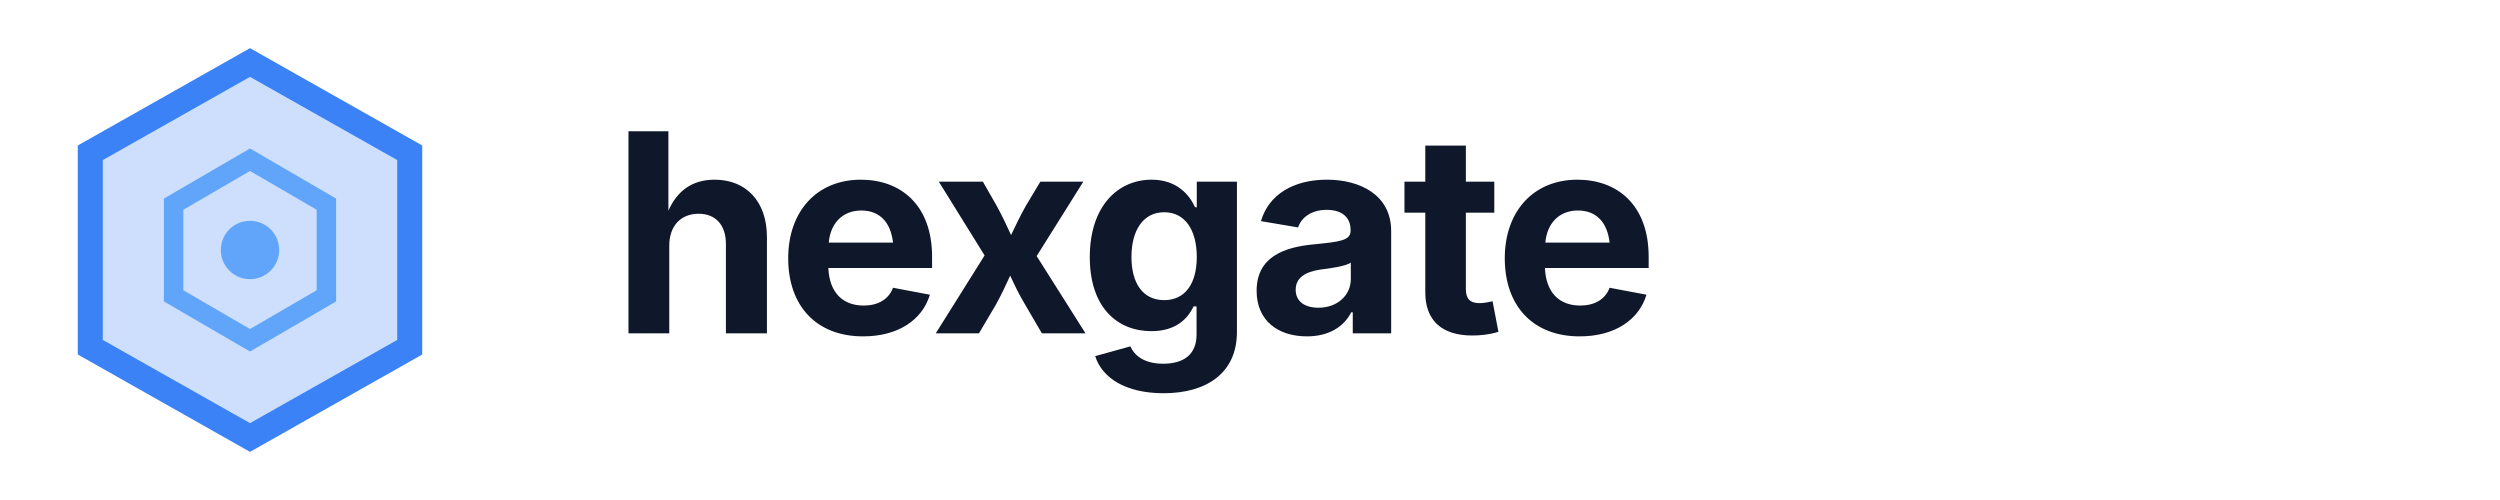
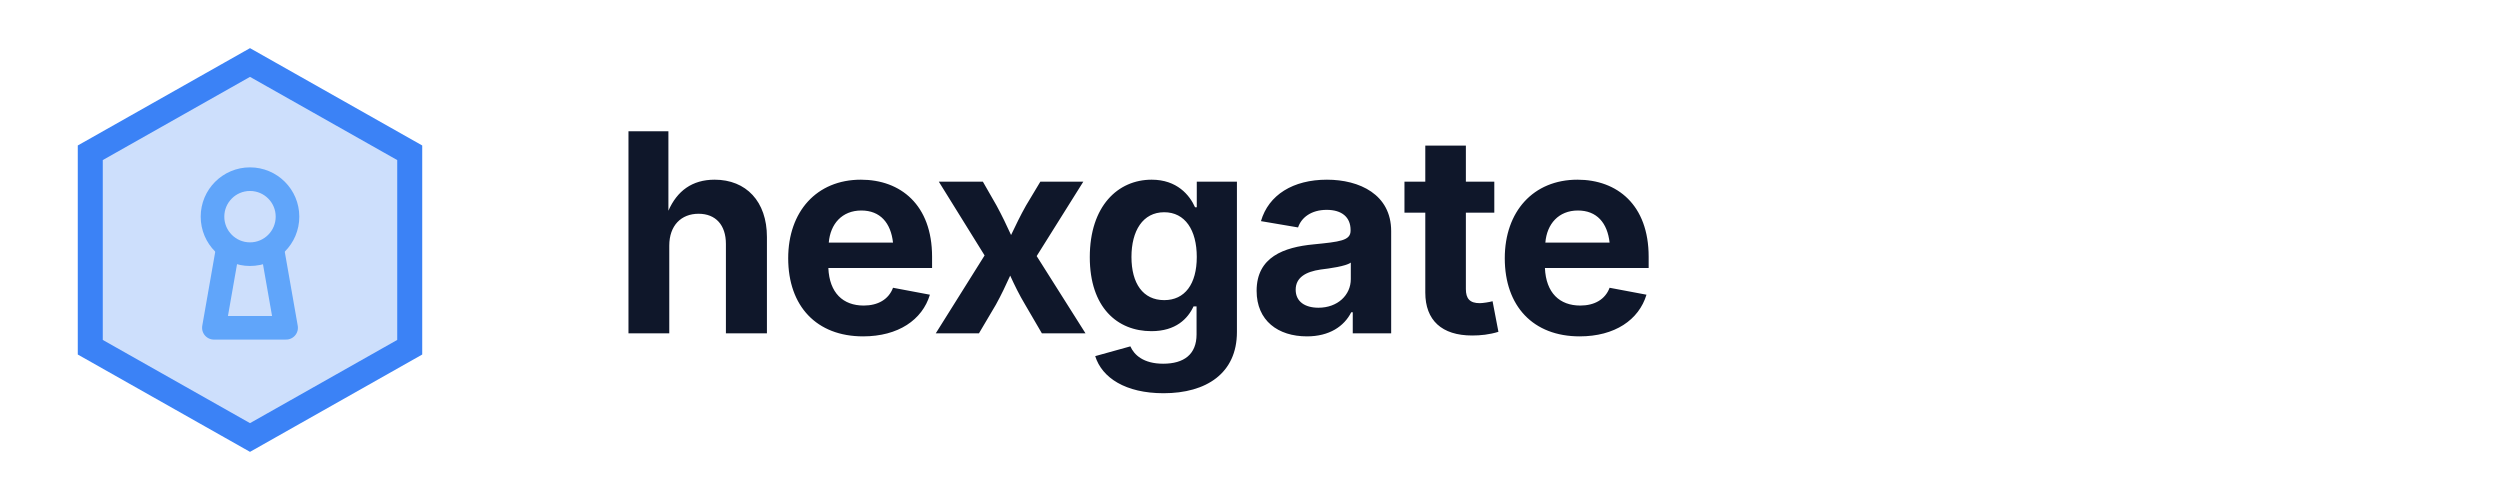
<svg xmlns="http://www.w3.org/2000/svg" width="180" height="36" viewBox="0 0 180 36" fill="none">
  <g transform="translate(2 2)">
    <path d="M16 2.5 27.5 9v14L16 29.5 4.5 23V9L16 2.5Z" stroke="#3b82f6" stroke-width="1.8" fill="rgba(59,130,246,0.25)" />
-     <path d="M16 9.5 21.5 12.7v6.6L16 22.5 10.5 19.3v-6.6L16 9.5Z" stroke="#60a5fa" stroke-width="1.4" fill="none" />
-     <circle cx="16" cy="16" r="2.1" fill="#60a5fa" />
+     <circle cx="16" cy="13.6" r="2.7" stroke="#60a5fa" stroke-width="1.7" fill="none" />
+     <path d="M14.4 15.9 13.4 21.6h5.2l-1-5.7" stroke="#60a5fa" stroke-width="1.7" stroke-linejoin="round" fill="none" />
  </g>
  <text x="44" y="24" font-family="system-ui, -apple-system, 'Segoe UI', sans-serif" font-size="20" font-weight="700" fill="#0F172A" letter-spacing="-0.5">hexgate</text>
</svg>
